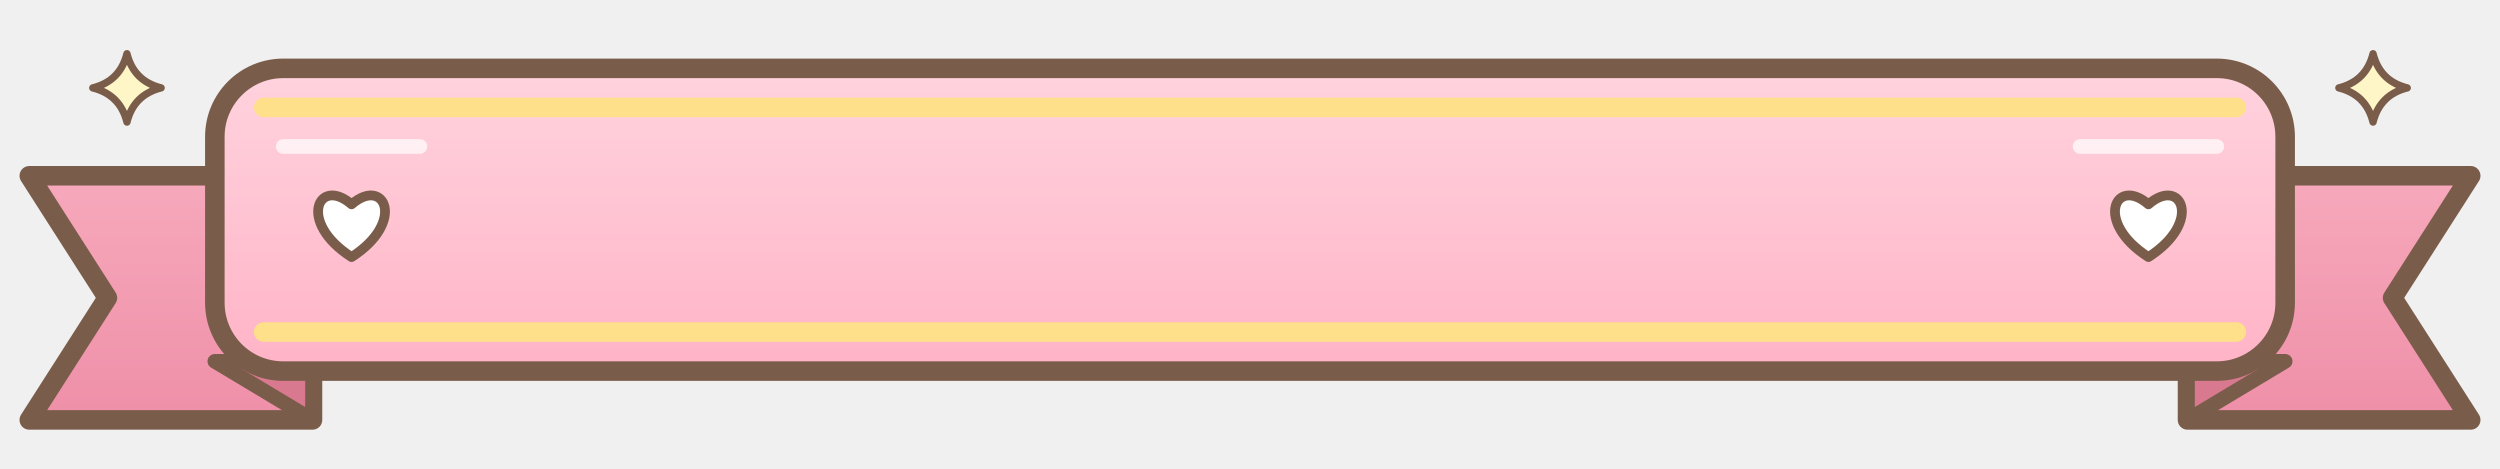
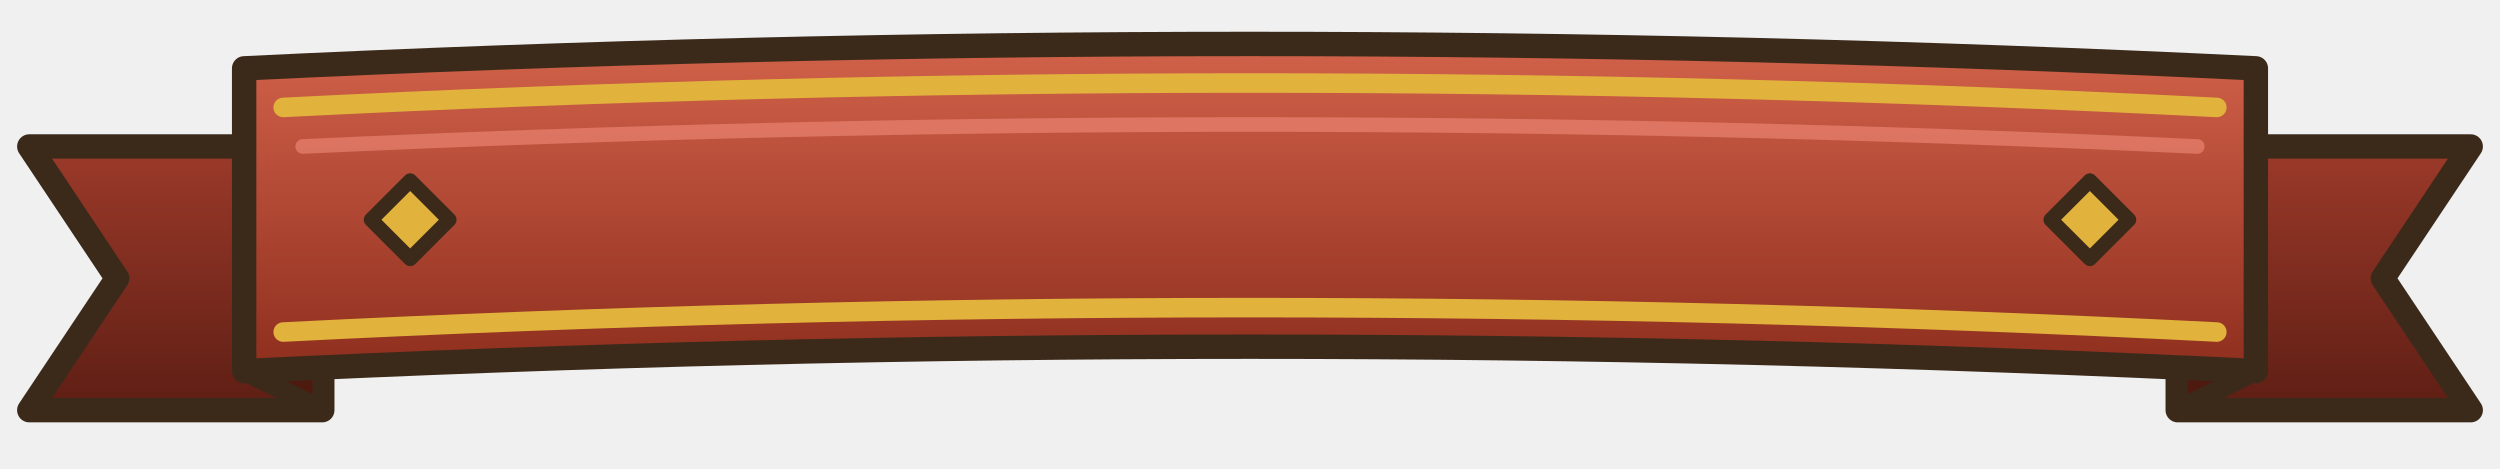
<svg xmlns="http://www.w3.org/2000/svg" width="512" height="96" viewBox="0 0 512 96">
  <defs>
-     <linearGradient id="rb" x1="0" y1="0" x2="0" y2="1">
-       <stop offset="0" stop-color="#FFD3DE" />
-       <stop offset="1" stop-color="#FFB3C6" />
+     <linearGradient id="r" x1="0" y1="0" x2="0" y2="1">
+       <stop offset="0" stop-color="#D2624A" />
+       <stop offset="1" stop-color="#8E2E1E" />
    </linearGradient>
-     <linearGradient id="tl" x1="0" y1="0" x2="0" y2="1">
-       <stop offset="0" stop-color="#F7A9BC" />
-       <stop offset="1" stop-color="#EE8FA8" />
+     <linearGradient id="d" x1="0" y1="0" x2="0" y2="1">
+       <stop offset="0" stop-color="#9C3A2A" />
+       <stop offset="1" stop-color="#5E1E14" />
    </linearGradient>
  </defs>
-   <path d="M6 36 L64 36 L64 86 L6 86 L22 61 Z" fill="url(#tl)" stroke="#7A5C4A" stroke-width="4" stroke-linejoin="round" stroke-linecap="round" />
-   <path d="M506 36 L448 36 L448 86 L506 86 L490 61 Z" fill="url(#tl)" stroke="#7A5C4A" stroke-width="4" stroke-linejoin="round" stroke-linecap="round" />
-   <path d="M44 74 L64 86 L64 74 Z M468 74 L448 86 L448 74 Z" fill="#D9798F" stroke="#7A5C4A" stroke-width="3" stroke-linejoin="round" stroke-linecap="round" />
-   <rect x="44" y="14" width="424" height="62" rx="14" fill="url(#rb)" stroke="#7A5C4A" stroke-width="4" stroke-linejoin="round" stroke-linecap="round" />
-   <path d="M54 22 H458 M54 68 H458" stroke="#FFE08A" stroke-width="4" stroke-linecap="round" />
-   <path d="M58 30 H86 M426 30 H454" stroke="#FFFFFF" stroke-width="3" stroke-linecap="round" opacity="0.7" />
-   <path d="M72 52.65C60.75 45.45 65.25 36 72 41.85C78.75 36 83.25 45.45 72 52.65Z" fill="#FFFFFF" stroke="#7A5C4A" stroke-width="2" stroke-linejoin="round" stroke-linecap="round" />
-   <path d="M440 52.65C428.75 45.45 433.25 36 440 41.85C446.75 36 451.25 45.45 440 52.65Z" fill="#FFFFFF" stroke="#7A5C4A" stroke-width="2" stroke-linejoin="round" stroke-linecap="round" />
-   <path d="M26 11Q27.4 16.6 33 18Q27.4 19.4 26 25Q24.6 19.4 19 18Q24.6 16.6 26 11Z" fill="#FFF6C8" stroke="#7A5C4A" stroke-width="1.5" stroke-linejoin="round" stroke-linecap="round" />
-   <path d="M486 11Q487.4 16.6 493 18Q487.4 19.4 486 25Q484.6 19.4 479 18Q484.6 16.6 486 11Z" fill="#FFF6C8" stroke="#7A5C4A" stroke-width="1.5" stroke-linejoin="round" stroke-linecap="round" />
+   <path d="M6 30 L66 30 L66 84 L6 84 L24 57 Z" fill="url(#d)" stroke="#3B2A1A" stroke-width="5" stroke-linejoin="round" stroke-linecap="round" />
+   <path d="M506 30 L446 30 L446 84 L506 84 L488 57 Z" fill="url(#d)" stroke="#3B2A1A" stroke-width="5" stroke-linejoin="round" stroke-linecap="round" />
+   <path d="M50 76 L66 84 L66 70 Z M462 76 L446 84 L446 70 Z" fill="#4E1A10" stroke="#3B2A1A" stroke-width="4" stroke-linejoin="round" stroke-linecap="round" />
+   <path d="M50 14 Q256 4 462 14 L462 76 Q256 66 50 76 Z" fill="url(#r)" stroke="#3B2A1A" stroke-width="5" stroke-linejoin="round" stroke-linecap="round" />
+   <path d="M58 22 Q256 12 454 22" fill="none" stroke="#E2B33C" stroke-width="4" stroke-linecap="round" />
+   <path d="M58 68 Q256 58 454 68" fill="none" stroke="#E2B33C" stroke-width="4" stroke-linecap="round" />
+   <path d="M62 30 Q256 21 450 30" fill="none" stroke="#F08A7A" stroke-width="3" stroke-linecap="round" opacity="0.6" />
+   <path d="M76 45 L84 37 L92 45 L84 53 Z M436 45 L428 37 L420 45 L428 53 Z" fill="#E2B33C" stroke="#3B2A1A" stroke-width="3" stroke-linejoin="round" stroke-linecap="round" />
</svg>
